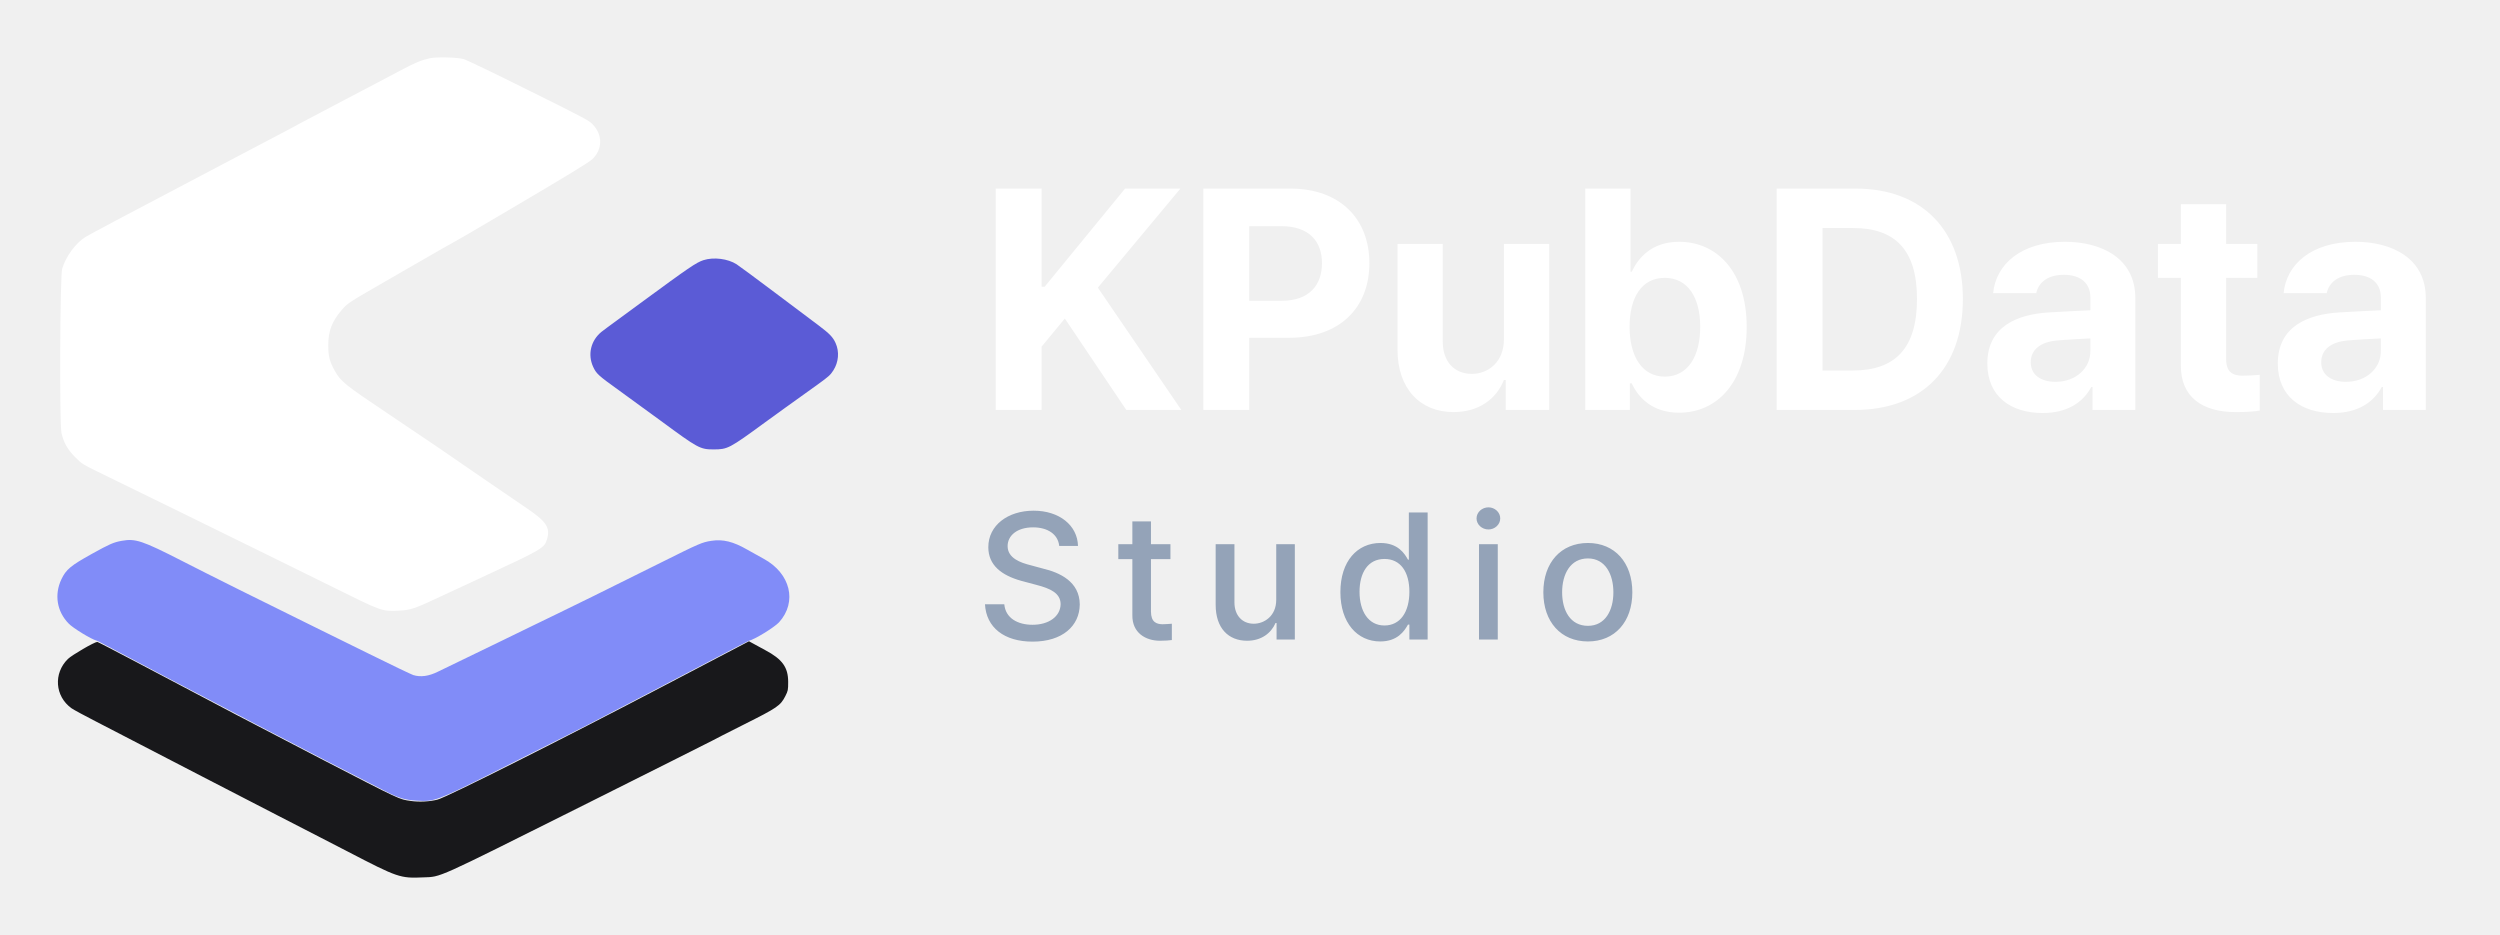
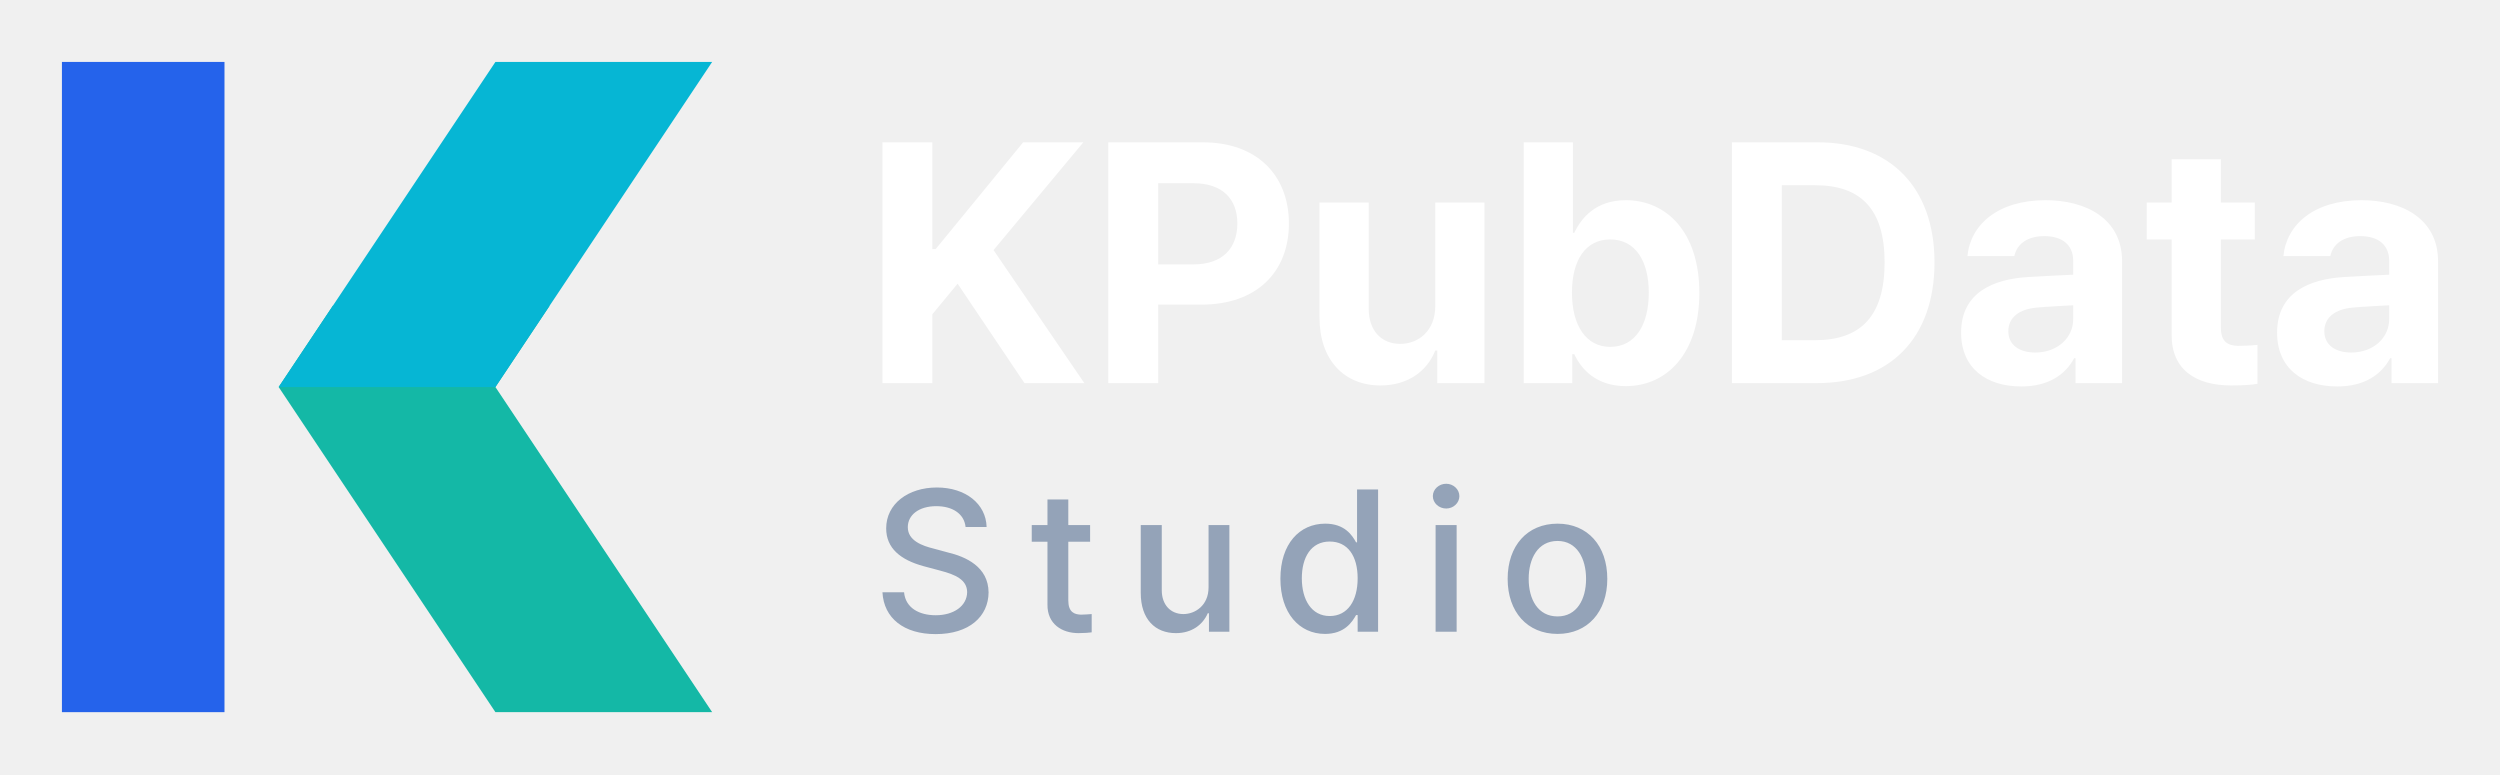
- <svg xmlns="http://www.w3.org/2000/svg" viewBox="-7 -7 304.914 114">
-   <g transform="translate(-0.054 -0.035) scale(0.952)">
-     <g id="sym-art">
-       <path d="M85.53 76.48C83.8 77.38 80.3 79.22 77.74 80.56C64.83 87.34 49.91 94.84 48.75 95.13C47.72 95.39 46.38 95.45 45.35 95.3C43.81 95.08 44.23 95.28 33.8 89.89C27.04 86.4 20.03 82.73 10.14 77.49C7.46 76.08 5.23 74.92 5.17 74.92C4.8 74.93 1.92 76.6 1.4 77.11C-0.47 78.95 -0.26 81.89 1.86 83.42C2.13 83.61 3.55 84.38 5.02 85.13C6.48 85.88 8.62 86.99 9.77 87.59C10.92 88.19 14.85 90.23 18.5 92.11C22.14 93.99 26.56 96.27 28.32 97.18C30.07 98.08 32.54 99.35 33.8 100C35.07 100.65 36.62 101.45 37.25 101.78C43.68 105.12 43.96 105.22 46.93 105.09C49.27 105 48.31 105.42 67.02 96.07C76.28 91.44 83.9 87.61 83.96 87.57C84.02 87.52 85.82 86.61 87.96 85.53C92.33 83.34 92.69 83.09 93.32 81.86C93.66 81.18 93.68 81.1 93.68 80.05C93.68 78.17 92.93 77.14 90.75 75.98C90.06 75.61 89.31 75.2 89.08 75.07L88.66 74.84 85.53 76.48" fill="#18181B" />
-       <path d="M8.31 61.97C7.27 62.15 6.73 62.39 4.46 63.65C1.76 65.15 1.17 65.64 0.57 66.9C-0.36 68.87 -0.01 71.02 1.5 72.57C2.06 73.16 4.46 74.62 5.07 74.75C5.13 74.77 5.34 74.86 5.54 74.97C6.15 75.29 7.46 75.98 10.24 77.45C14.27 79.59 16.64 80.83 19.23 82.18C21.81 83.53 23.28 84.3 24.71 85.06C25.23 85.34 26.29 85.89 27.06 86.29C27.84 86.69 28.87 87.22 29.36 87.48C30.9 88.3 37.05 91.48 41.96 93.99C43.8 94.94 44.53 95.16 46.12 95.26C48.31 95.4 48.65 95.28 55.75 91.72C62.55 88.31 69.18 84.96 69.33 84.85C69.39 84.81 70.28 84.34 71.32 83.81C74.08 82.38 80.06 79.26 84.58 76.88C86.76 75.73 88.6 74.78 88.66 74.77C89.34 74.64 91.93 73.05 92.52 72.4C94.87 69.79 93.98 66.14 90.54 64.27C89.97 63.96 89.01 63.43 88.42 63.09C86.65 62.07 85.31 61.74 83.85 61.97C82.66 62.15 82.35 62.28 77.32 64.79C72.24 67.33 64.27 71.26 64.22 71.26C64.2 71.26 62.73 71.98 60.96 72.84C59.18 73.71 57.31 74.62 56.79 74.87C55.98 75.25 50.17 78.07 48.8 78.74C47.63 79.32 46.59 79.46 45.65 79.17C45.4 79.09 42.79 77.84 39.86 76.39C36.93 74.94 33.78 73.39 32.86 72.94C26.65 69.89 19.42 66.29 15.99 64.53C10.94 61.95 10.05 61.65 8.31 61.97" fill="#818CF8" />
-       <path d="M47.75 0.15C46.73 0.37 45.83 0.74 44.13 1.65C43.28 2.11 41.38 3.11 39.92 3.87C38.45 4.63 37.06 5.36 36.83 5.49C36.6 5.61 35.45 6.22 34.27 6.84C33.1 7.46 31.68 8.2 31.14 8.49C30.59 8.78 30.1 9.05 30.04 9.09C29.98 9.13 28.64 9.84 27.06 10.66C25.48 11.48 23.65 12.44 22.99 12.8C22.33 13.16 19.29 14.76 16.25 16.35C9.4 19.94 4.16 22.73 3.64 23.05C2.39 23.84 1.13 25.55 0.67 27.12C0.39 28.04 0.31 46.94 0.58 48.15C0.85 49.38 1.37 50.29 2.36 51.28C3.19 52.11 3.31 52.18 5.19 53.1C6.27 53.62 10.92 55.9 15.52 58.15C20.11 60.41 25.29 62.94 27.01 63.79C28.74 64.63 32.45 66.47 35.27 67.86C41.61 71.01 41.66 71.03 43.76 70.92C45.35 70.84 45.77 70.69 49.16 69.1C50.83 68.32 53.56 67.05 55.22 66.28C62.16 63.06 62.45 62.88 62.78 61.78C63.23 60.28 62.72 59.51 60.15 57.77C57.62 56.05 53.46 53.2 48.64 49.88C47.89 49.36 45.05 47.45 42.32 45.62C36.95 42.03 36.34 41.54 35.6 40.2C34.93 38.99 34.76 38.34 34.76 36.94C34.75 35.11 35.23 33.85 36.5 32.38C37.25 31.51 37.23 31.52 42.89 28.26C44.27 27.47 46.13 26.39 47.02 25.88C47.91 25.36 48.99 24.74 49.42 24.5C51.59 23.3 53.37 22.27 58.25 19.38C65.7 14.99 68.22 13.45 68.62 13.05C69.89 11.81 69.92 10 68.7 8.69C68.16 8.11 67.96 8 60.43 4.26C56.06 2.08 52.44 0.34 52.09 0.25C51.23 0.02 48.65 -0.04 47.75 0.15" fill="#FFFFFF" />
-       <path d="M82.84 26.01C81.91 26.31 81.01 26.92 74.71 31.55C73.88 32.17 72.52 33.16 71.7 33.76C70.87 34.36 70 35.01 69.76 35.2C68.4 36.31 67.97 38.09 68.69 39.67C69.11 40.57 69.33 40.77 71.94 42.65C72.97 43.39 76.54 45.99 77.38 46.61C82.13 50.11 82.4 50.26 84.11 50.26C85.93 50.26 86.12 50.16 90.7 46.81C91.67 46.1 94.54 44.03 97.48 41.93C98.83 40.96 99.1 40.72 99.46 40.15C100.15 39.08 100.26 37.73 99.75 36.62C99.41 35.87 98.97 35.42 97.6 34.39C96.94 33.89 94.41 31.99 91.98 30.17C89.55 28.34 87.34 26.71 87.07 26.54C85.94 25.82 84.14 25.6 82.84 26.01" fill="#5B5BD6" />
-     </g>
+ <svg xmlns="http://www.w3.org/2000/svg" viewBox="-8 -8 322.965 100">
+   <g transform="translate(-14 -14) scale(1.75)">
+     <path d="M8 8H20V56H8Z" fill="#2563EB" />
+     <path d="M24 32L28 26H44L40 32L56 56H40Z" fill="#14B8A6" />
+     <path d="M24 32L40 8H56L40 32Z" fill="#06B6D4" />
  </g>
-   <path d="M5.957 0.0H20.605V-20.215L28.027 -29.199L47.656 0.0H65.234L38.574 -39.062L64.941 -70.703H47.266L21.582 -39.355H20.605V-70.703H5.957ZM72.266 0.0H86.914V-23.047H99.609C115.918 -23.047 125.293 -32.715 125.293 -46.875C125.293 -60.84 116.113 -70.703 100.0 -70.703H72.266ZM86.914 -34.863V-58.691H97.266C105.957 -58.691 110.156 -53.906 110.156 -46.875C110.156 -39.746 105.957 -34.863 97.266 -34.863ZM168.262 -22.559C168.262 -15.332 163.281 -11.523 158.008 -11.523C152.344 -11.523 148.73 -15.527 148.73 -21.777V-53.027H134.277V-19.238C134.277 -6.836 141.504 0.684 152.148 0.684C160.156 0.684 165.82 -3.418 168.262 -9.57H168.848V0.0H182.715V-53.027H168.262ZM194.238 0.0H208.496V-8.496H209.082C211.133 -4.102 215.527 0.879 224.219 0.879C236.328 0.879 245.801 -8.789 245.801 -26.465C245.801 -44.629 235.938 -53.711 224.219 -53.711C215.332 -53.711 211.133 -48.438 209.082 -44.141H208.691V-70.703H194.238ZM208.398 -26.562C208.398 -36.133 212.402 -42.188 219.629 -42.188C227.051 -42.188 230.957 -35.84 230.957 -26.562C230.957 -17.188 227.051 -10.645 219.629 -10.645C212.5 -10.645 208.398 -16.992 208.398 -26.562ZM280.273 0.0C301.855 0.0 314.844 -13.281 314.844 -35.449C314.844 -57.422 301.855 -70.703 280.566 -70.703H255.371V0.0ZM270.02 -12.598V-58.105H279.785C293.164 -58.105 300.195 -51.172 300.195 -35.449C300.195 -19.629 293.164 -12.598 279.688 -12.598ZM322.656 -14.844C322.656 -4.297 330.176 0.977 340.332 0.977C348.242 0.977 353.223 -2.441 355.859 -7.324H356.25V0.0H369.922V-35.742C369.922 -48.535 358.984 -53.711 347.461 -53.711C333.398 -53.711 325.391 -46.484 324.512 -37.305H338.281C339.062 -40.918 342.188 -43.164 347.07 -43.164C352.441 -43.164 355.469 -40.527 355.566 -36.133V-31.836C353.32 -31.738 346.191 -31.396 342.383 -31.152C332.227 -30.566 322.656 -26.66 322.656 -14.844ZM336.523 -15.234C336.523 -19.336 339.746 -21.68 344.727 -22.168C347.217 -22.412 353.369 -22.754 355.566 -22.852V-18.945C355.664 -13.379 350.977 -8.984 344.434 -8.984C339.844 -8.984 336.523 -11.133 336.523 -15.234ZM408.887 -53.027H398.926V-65.723H384.473V-53.027H377.148V-42.188H384.473V-14.258C384.375 -4.004 391.504 0.684 401.953 0.684C405.566 0.684 408.105 0.488 409.668 0.195V-11.23C407.91 -11.035 405.371 -10.938 403.906 -10.938C400.977 -11.035 398.926 -12.109 398.926 -16.309V-42.188H408.887ZM415.43 -14.844C415.43 -4.297 422.949 0.977 433.105 0.977C441.016 0.977 445.996 -2.441 448.633 -7.324H449.023V0.0H462.695V-35.742C462.695 -48.535 451.758 -53.711 440.234 -53.711C426.172 -53.711 418.164 -46.484 417.285 -37.305H431.055C431.836 -40.918 434.961 -43.164 439.844 -43.164C445.215 -43.164 448.242 -40.527 448.34 -36.133V-31.836C446.094 -31.738 438.965 -31.396 435.156 -31.152C425.0 -30.566 415.43 -26.66 415.43 -14.844ZM429.297 -15.234C429.297 -19.336 432.52 -21.68 437.5 -22.168C439.99 -22.412 446.143 -22.754 448.34 -22.852V-18.945C448.438 -13.379 443.75 -8.984 437.207 -8.984C432.617 -8.984 429.297 -11.133 429.297 -15.234Z" fill="#FFFFFF" transform="translate(112.17 43) scale(0.381879)" />
-   <path d="M45.703 -52.051H56.152C55.859 -63.477 45.801 -71.68 31.445 -71.68C17.188 -71.68 6.25 -63.574 6.25 -51.367C6.25 -41.504 13.379 -35.742 24.707 -32.617L33.105 -30.371C40.625 -28.418 46.387 -25.879 46.484 -19.727C46.387 -12.793 39.844 -8.203 30.859 -8.203C22.559 -8.203 15.82 -11.914 15.137 -19.629H4.395C5.078 -6.738 15.039 1.172 30.859 1.172C47.559 1.172 57.031 -7.617 57.129 -19.531C57.031 -32.324 45.801 -37.305 36.719 -39.453L29.883 -41.309C24.316 -42.676 16.992 -45.215 16.992 -51.953C16.992 -58.008 22.461 -62.402 31.152 -62.402C39.258 -62.402 45.02 -58.594 45.703 -52.051ZM107.578 -53.027H96.738V-65.723H86.387V-53.027H78.574V-44.727H86.387V-13.477C86.289 -3.809 93.613 0.684 101.816 0.684C104.648 0.684 106.895 0.488 108.359 0.293V-8.789C106.895 -8.691 104.551 -8.496 103.086 -8.496C99.766 -8.594 96.738 -9.668 96.738 -15.625V-44.727H107.578ZM166.426 -22.07C166.426 -12.988 159.688 -8.789 153.926 -8.789C147.578 -8.789 143.184 -13.379 143.184 -20.605V-53.027H132.734V-19.336C132.734 -6.152 139.961 0.684 150.215 0.684C158.125 0.684 163.594 -3.516 166.035 -9.18H166.621V0.0H176.777V-53.027H166.426ZM224.297 1.074C233.965 1.074 237.773 -4.785 239.727 -8.301H240.508V0.0H250.664V-70.703H240.215V-44.434H239.727C237.871 -47.754 234.258 -53.711 224.395 -53.711C211.602 -53.711 202.129 -43.652 202.129 -26.367C202.129 -9.277 211.504 1.074 224.297 1.074ZM226.641 -7.812C217.559 -7.812 212.773 -15.918 212.773 -26.562C212.773 -37.012 217.363 -44.824 226.641 -44.824C235.625 -44.824 240.508 -37.598 240.508 -26.562C240.508 -15.43 235.527 -7.812 226.641 -7.812ZM279.238 0.0H289.688V-53.027H279.238ZM284.512 -61.23C288.027 -61.23 291.055 -63.965 291.055 -67.383C291.055 -70.801 288.027 -73.535 284.512 -73.535C280.898 -73.535 277.871 -70.801 277.871 -67.383C277.871 -63.965 280.898 -61.23 284.512 -61.23ZM339.844 1.074C354.785 1.074 364.551 -9.863 364.551 -26.27C364.551 -42.773 354.785 -53.711 339.844 -53.711C324.805 -53.711 315.039 -42.773 315.039 -26.27C315.039 -9.863 324.805 1.074 339.844 1.074ZM339.844 -7.617C330.078 -7.617 325.488 -16.113 325.488 -26.27C325.488 -36.426 330.078 -45.117 339.844 -45.117C349.414 -45.117 354.004 -36.426 354.004 -26.27C354.004 -16.113 349.414 -7.617 339.844 -7.617Z" fill="#94A3B8" transform="translate(112.17 71) scale(0.219227)" />
+   <path d="M5.957 0.0H20.605V-20.215L28.027 -29.199L47.656 0.0H65.234L38.574 -39.062L64.941 -70.703H47.266L21.582 -39.355H20.605V-70.703H5.957ZM72.266 0.0H86.914V-23.047H99.609C115.918 -23.047 125.293 -32.715 125.293 -46.875C125.293 -60.84 116.113 -70.703 100.0 -70.703H72.266ZM86.914 -34.863V-58.691H97.266C105.957 -58.691 110.156 -53.906 110.156 -46.875C110.156 -39.746 105.957 -34.863 97.266 -34.863ZM168.262 -22.559C168.262 -15.332 163.281 -11.523 158.008 -11.523C152.344 -11.523 148.73 -15.527 148.73 -21.777V-53.027H134.277V-19.238C134.277 -6.836 141.504 0.684 152.148 0.684C160.156 0.684 165.82 -3.418 168.262 -9.57H168.848V0.0H182.715V-53.027H168.262ZM194.238 0.0H208.496V-8.496H209.082C211.133 -4.102 215.527 0.879 224.219 0.879C236.328 0.879 245.801 -8.789 245.801 -26.465C245.801 -44.629 235.938 -53.711 224.219 -53.711C215.332 -53.711 211.133 -48.438 209.082 -44.141H208.691V-70.703H194.238ZM208.398 -26.562C208.398 -36.133 212.402 -42.188 219.629 -42.188C227.051 -42.188 230.957 -35.84 230.957 -26.562C230.957 -17.188 227.051 -10.645 219.629 -10.645C212.5 -10.645 208.398 -16.992 208.398 -26.562ZM280.273 0.0C301.855 0.0 314.844 -13.281 314.844 -35.449C314.844 -57.422 301.855 -70.703 280.566 -70.703H255.371V0.0ZM270.02 -12.598V-58.105H279.785C293.164 -58.105 300.195 -51.172 300.195 -35.449C300.195 -19.629 293.164 -12.598 279.688 -12.598ZM322.656 -14.844C322.656 -4.297 330.176 0.977 340.332 0.977C348.242 0.977 353.223 -2.441 355.859 -7.324H356.25V0.0H369.922V-35.742C369.922 -48.535 358.984 -53.711 347.461 -53.711C333.398 -53.711 325.391 -46.484 324.512 -37.305H338.281C339.062 -40.918 342.188 -43.164 347.07 -43.164C352.441 -43.164 355.469 -40.527 355.566 -36.133V-31.836C353.32 -31.738 346.191 -31.396 342.383 -31.152C332.227 -30.566 322.656 -26.66 322.656 -14.844ZM336.523 -15.234C336.523 -19.336 339.746 -21.68 344.727 -22.168C347.217 -22.412 353.369 -22.754 355.566 -22.852V-18.945C355.664 -13.379 350.977 -8.984 344.434 -8.984C339.844 -8.984 336.523 -11.133 336.523 -15.234ZM408.887 -53.027H398.926V-65.723H384.473V-53.027H377.148V-42.188H384.473V-14.258C384.375 -4.004 391.504 0.684 401.953 0.684C405.566 0.684 408.105 0.488 409.668 0.195V-11.23C407.91 -11.035 405.371 -10.938 403.906 -10.938C400.977 -11.035 398.926 -12.109 398.926 -16.309V-42.188H408.887ZM415.43 -14.844C415.43 -4.297 422.949 0.977 433.105 0.977C441.016 0.977 445.996 -2.441 448.633 -7.324H449.023V0.0H462.695V-35.742C462.695 -48.535 451.758 -53.711 440.234 -53.711C426.172 -53.711 418.164 -46.484 417.285 -37.305H431.055C431.836 -40.918 434.961 -43.164 439.844 -43.164C445.215 -43.164 448.242 -40.527 448.34 -36.133V-31.836C446.094 -31.738 438.965 -31.396 435.156 -31.152C425.0 -30.566 415.43 -26.66 415.43 -14.844ZM429.297 -15.234C429.297 -19.336 432.52 -21.68 437.5 -22.168C439.99 -22.412 446.143 -22.754 448.34 -22.852V-18.945C448.438 -13.379 443.75 -8.984 437.207 -8.984C432.617 -8.984 429.297 -11.133 429.297 -15.234Z" fill="#FFFFFF" transform="translate(103.379 41.495) scale(0.44)" />
+   <path d="M45.703 -52.051H56.152C55.859 -63.477 45.801 -71.68 31.445 -71.68C17.188 -71.68 6.25 -63.574 6.25 -51.367C6.25 -41.504 13.379 -35.742 24.707 -32.617L33.105 -30.371C40.625 -28.418 46.387 -25.879 46.484 -19.727C46.387 -12.793 39.844 -8.203 30.859 -8.203C22.559 -8.203 15.82 -11.914 15.137 -19.629H4.395C5.078 -6.738 15.039 1.172 30.859 1.172C47.559 1.172 57.031 -7.617 57.129 -19.531C57.031 -32.324 45.801 -37.305 36.719 -39.453L29.883 -41.309C24.316 -42.676 16.992 -45.215 16.992 -51.953C16.992 -58.008 22.461 -62.402 31.152 -62.402C39.258 -62.402 45.02 -58.594 45.703 -52.051ZM107.578 -53.027H96.738V-65.723H86.387V-53.027H78.574V-44.727H86.387V-13.477C86.289 -3.809 93.613 0.684 101.816 0.684C104.648 0.684 106.895 0.488 108.359 0.293V-8.789C106.895 -8.691 104.551 -8.496 103.086 -8.496C99.766 -8.594 96.738 -9.668 96.738 -15.625V-44.727H107.578ZM166.426 -22.07C166.426 -12.988 159.688 -8.789 153.926 -8.789C147.578 -8.789 143.184 -13.379 143.184 -20.605V-53.027H132.734V-19.336C132.734 -6.152 139.961 0.684 150.215 0.684C158.125 0.684 163.594 -3.516 166.035 -9.18H166.621V0.0H176.777V-53.027H166.426ZM224.297 1.074C233.965 1.074 237.773 -4.785 239.727 -8.301H240.508V0.0H250.664V-70.703H240.215V-44.434H239.727C237.871 -47.754 234.258 -53.711 224.395 -53.711C211.602 -53.711 202.129 -43.652 202.129 -26.367C202.129 -9.277 211.504 1.074 224.297 1.074ZM226.641 -7.812C217.559 -7.812 212.773 -15.918 212.773 -26.562C212.773 -37.012 217.363 -44.824 226.641 -44.824C235.625 -44.824 240.508 -37.598 240.508 -26.562C240.508 -15.43 235.527 -7.812 226.641 -7.812ZM279.238 0.0H289.688V-53.027H279.238ZM284.512 -61.23C288.027 -61.23 291.055 -63.965 291.055 -67.383C291.055 -70.801 288.027 -73.535 284.512 -73.535C280.898 -73.535 277.871 -70.801 277.871 -67.383C277.871 -63.965 280.898 -61.23 284.512 -61.23ZM339.844 1.074C354.785 1.074 364.551 -9.863 364.551 -26.27C364.551 -42.773 354.785 -53.711 339.844 -53.711C324.805 -53.711 315.039 -42.773 315.039 -26.27C315.039 -9.863 324.805 1.074 339.844 1.074ZM339.844 -7.617C330.078 -7.617 325.488 -16.113 325.488 -26.27C325.488 -36.426 330.078 -45.117 339.844 -45.117C349.414 -45.117 354.004 -36.426 354.004 -26.27C354.004 -16.113 349.414 -7.617 339.844 -7.617Z" fill="#94A3B8" transform="translate(104.857 73.614) scale(0.26)" />
</svg>
